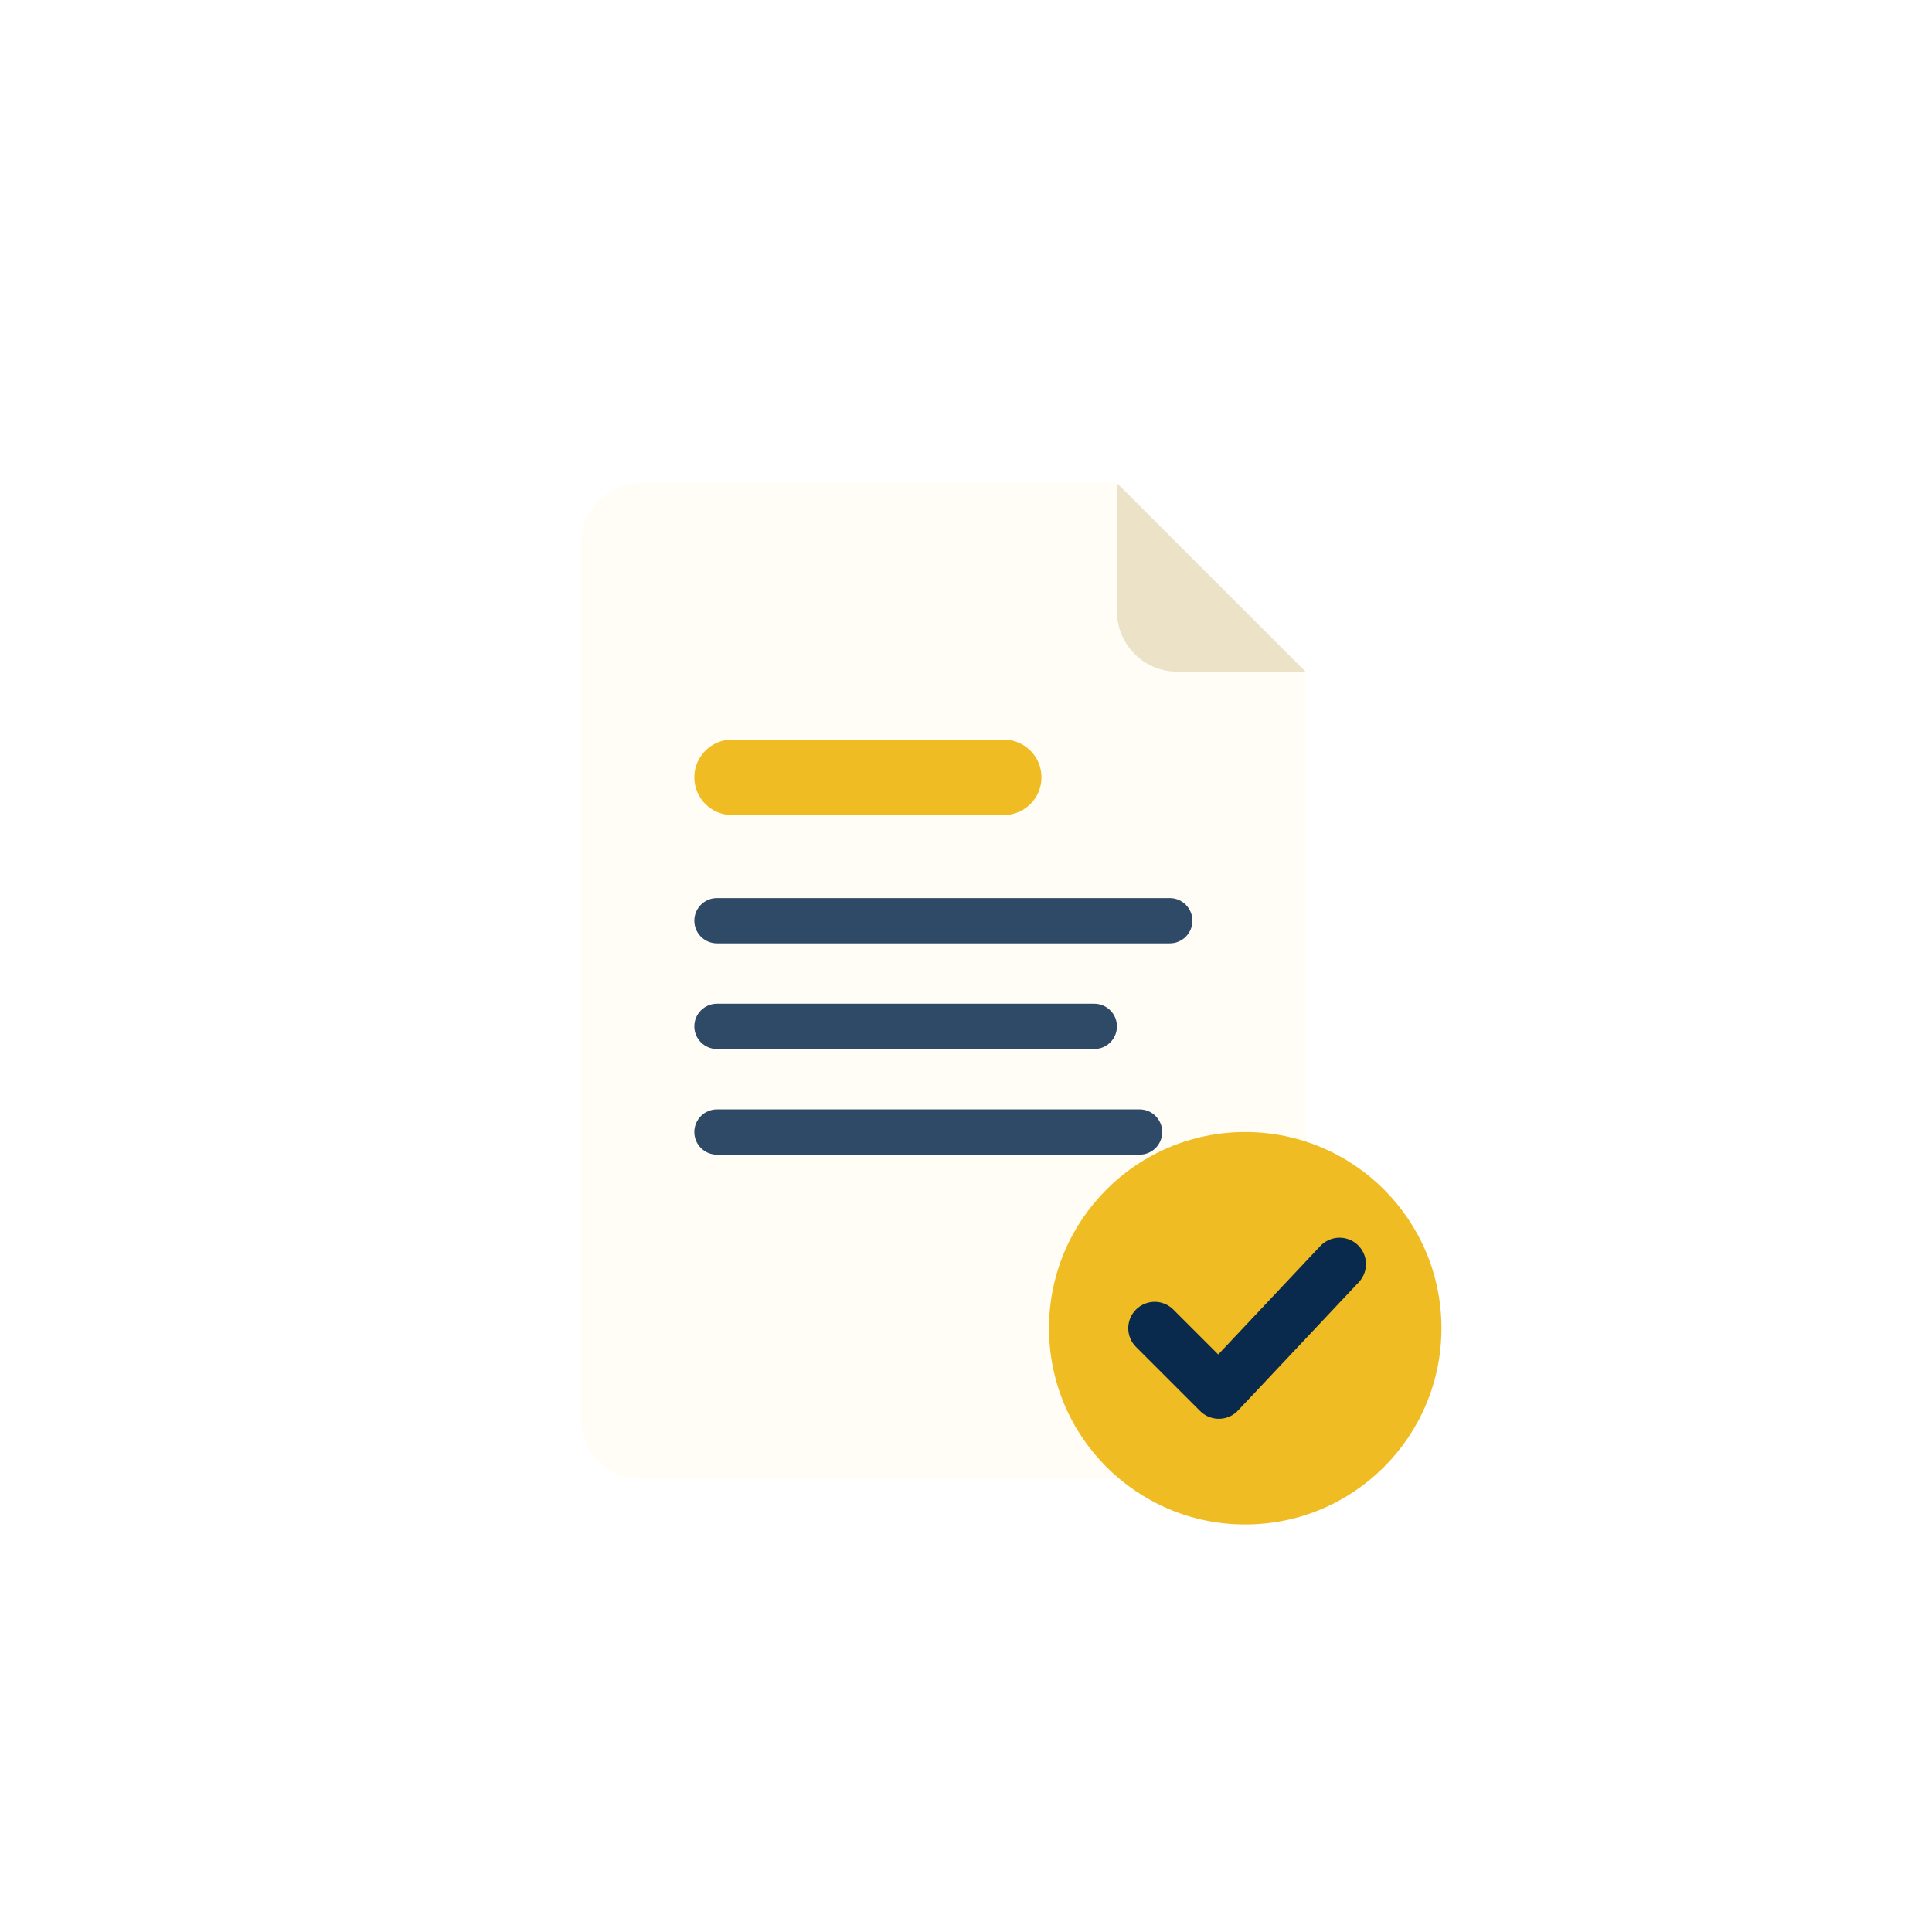
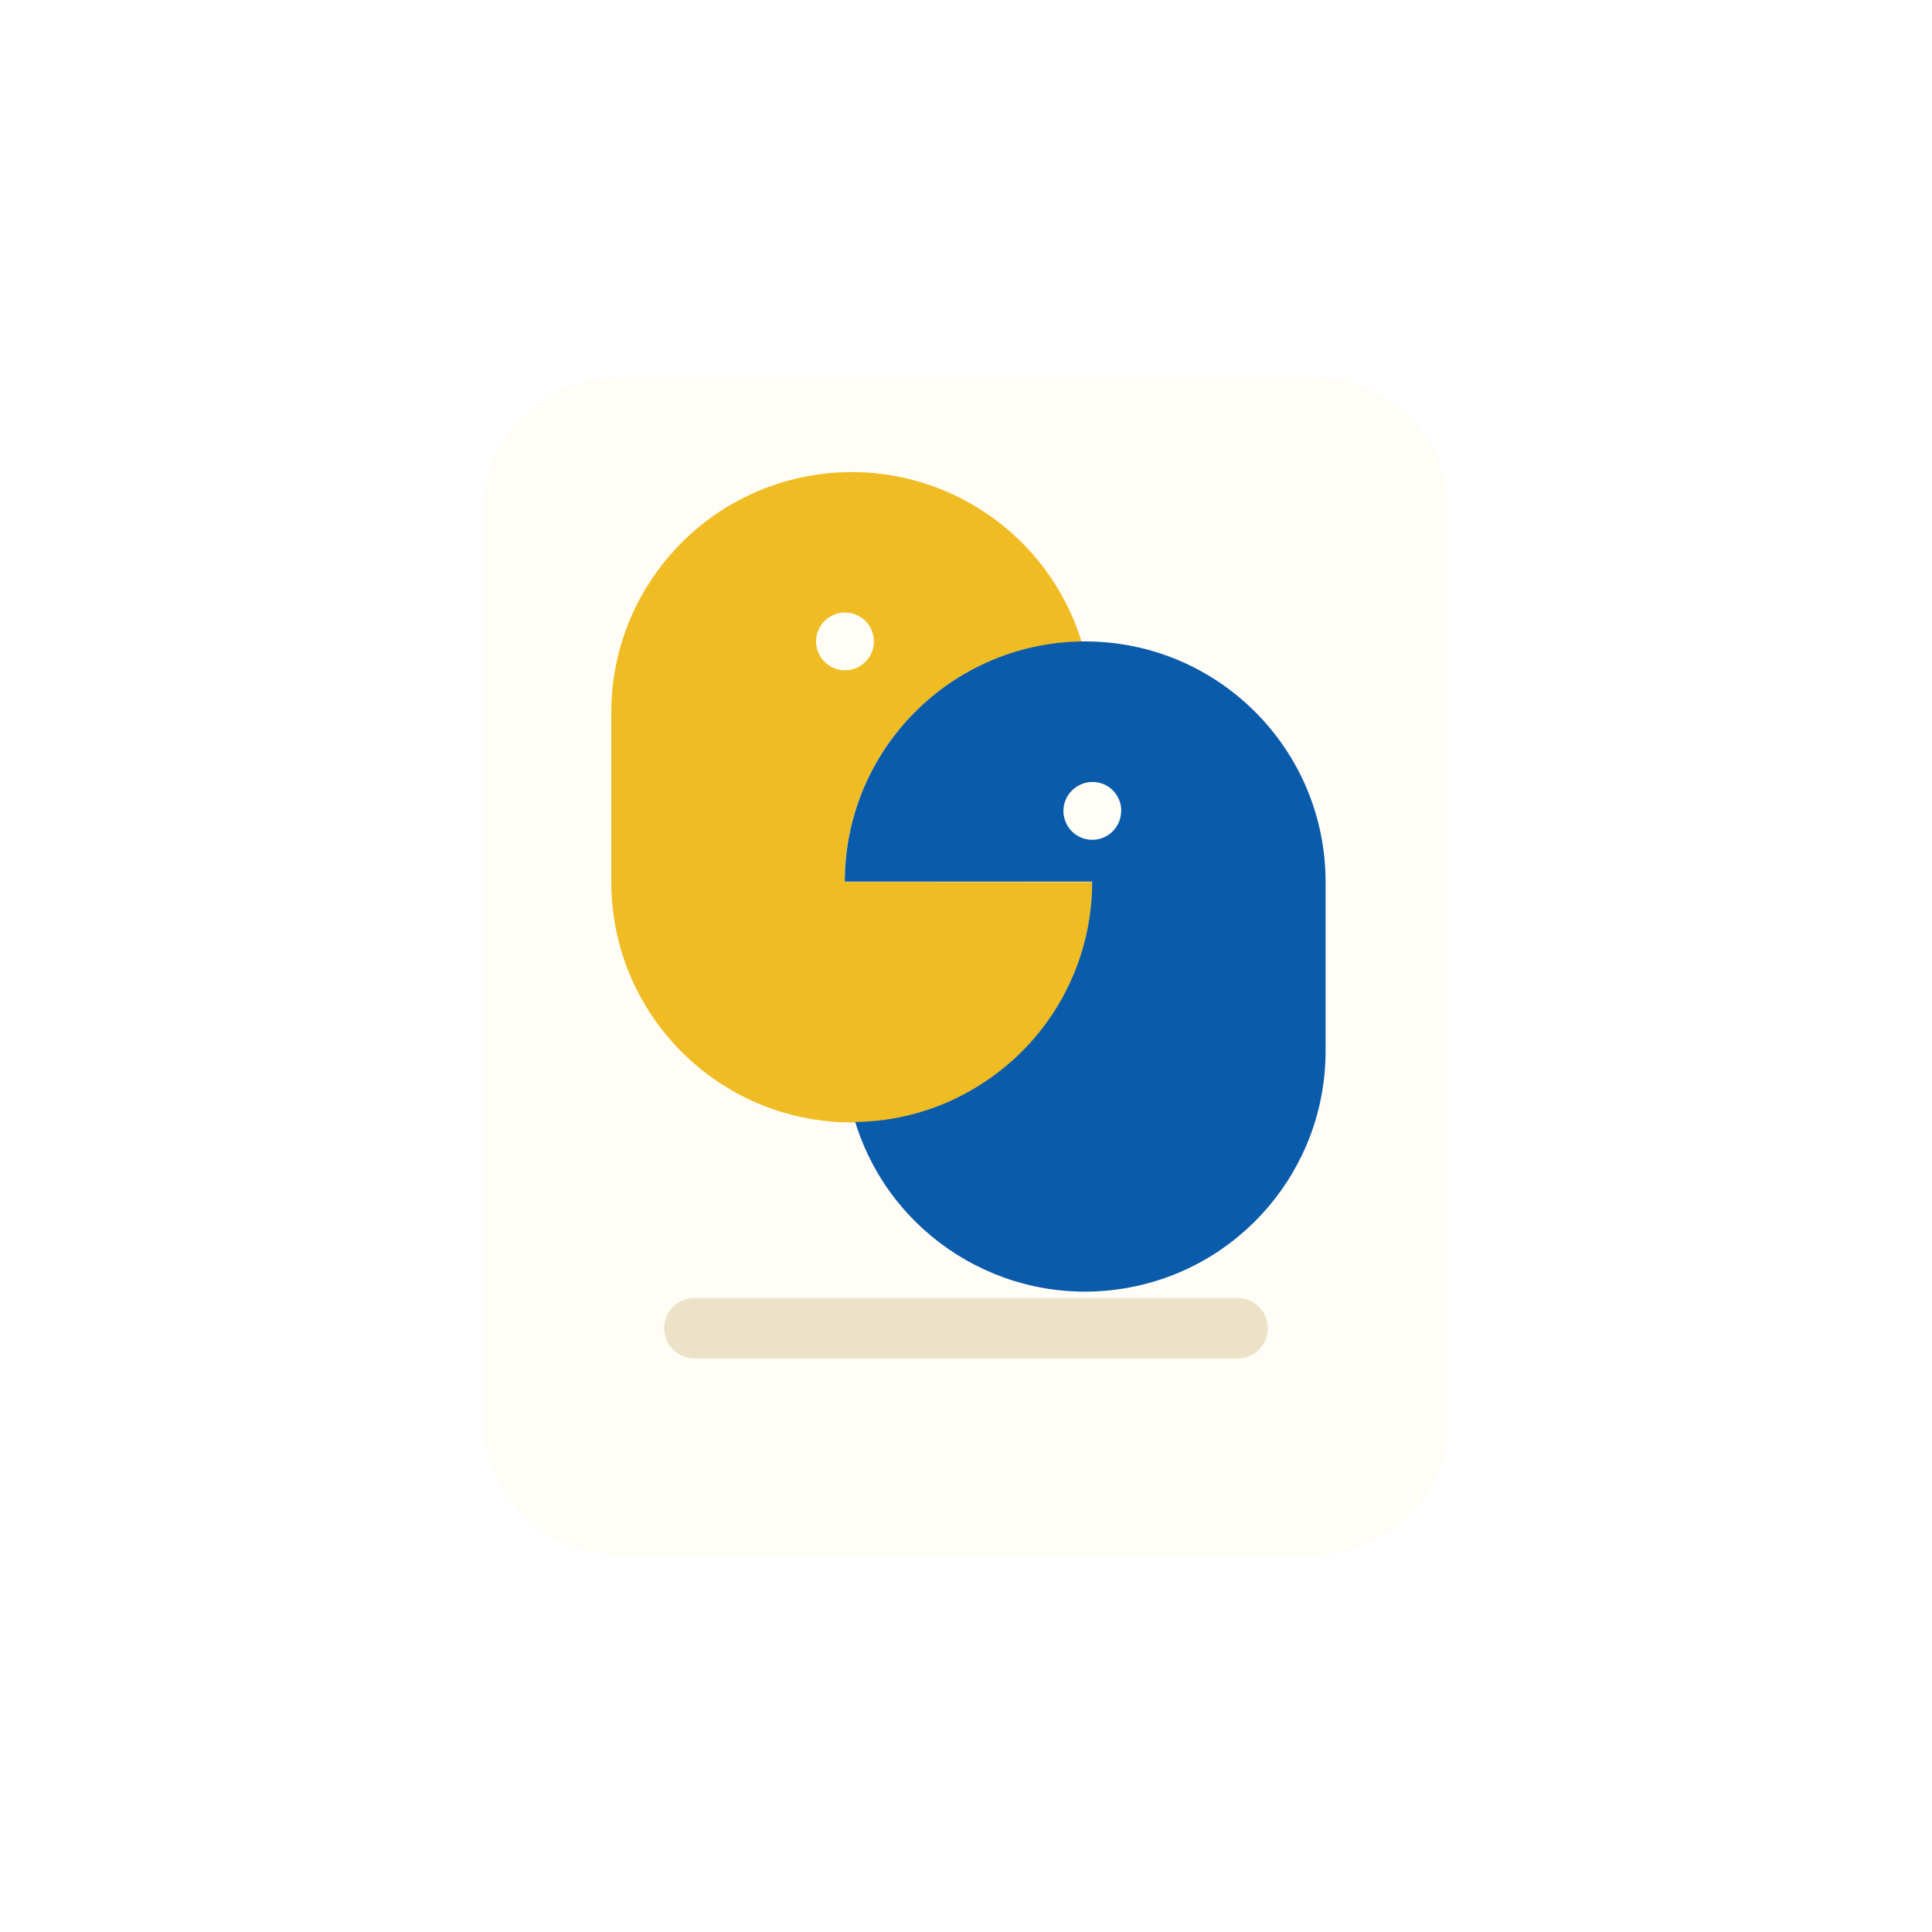
<svg xmlns="http://www.w3.org/2000/svg" viewBox="0 0 512 512">
-   <g>
-     <path d="M170 128h126l50 50v198a16 16 0 0 1-16 16H170a16 16 0 0 1-16-16V144a16 16 0 0 1 16-16z" fill="#fffdf6" />
-     <path d="M296 128v34a16 16 0 0 0 16 16h34z" fill="#ebe2c8" />
-     <rect x="184" y="196" width="92" height="20" rx="10" fill="#f0bc23" />
-     <rect x="184" y="238" width="132" height="12" rx="6" fill="#0a2a4d" opacity=".85" />
-     <rect x="184" y="266" width="112" height="12" rx="6" fill="#0a2a4d" opacity=".85" />
-     <rect x="184" y="294" width="124" height="12" rx="6" fill="#0a2a4d" opacity=".85" />
-     <circle cx="330" cy="352" r="52" fill="#f0bc23" />
-     <path d="M306 352l17 17 32-34" fill="none" stroke="#0a2a4d" stroke-width="14" stroke-linecap="round" stroke-linejoin="round" />
+   <rect x="128" y="100" width="256" height="312" rx="36" fill="#fffdf6" />
+   <g transform="translate(256 236) scale(.95) translate(-138 -140)">
+     <path fill="#f0bc23" d="M104.17,137.59a67,67,0,0,1,66.06-67A67.08,67.08,0,0,0,39.05,90.28v47.31a67.09,67.09,0,0,0,67.08,67.09,8,8,0,0,0,1,0,66.27,66.27,0,0,0,31.58-8.4,67.85,67.85,0,0,0,15-11.33,66.83,66.83,0,0,0,19.52-47.32Zm-8-66.35a4.47,4.47,0,0,1,0-.73,8.07,8.07,0,1,1,16.14,0v.29a8.07,8.07,0,0,1-16.1.44Z" />
+     <path fill="#0a5baa" d="M171.25,70.51a8.7,8.7,0,0,0-1,0,67.07,67.07,0,0,0-66.06,67h69a66.83,66.83,0,0,1-19.52,47.32,67.85,67.85,0,0,1-15,11.33,66.27,66.27,0,0,1-31.58,8.4,67.1,67.1,0,0,0,131.22-19.73V137.59A67.1,67.1,0,0,0,171.25,70.51Zm10,48a8.07,8.07,0,0,1-8,7.34,9.43,9.43,0,0,1-1.06-.07,8,8,0,0,1-6.36-4.83,7.67,7.67,0,0,1-.65-2.87v-.3a8,8,0,0,1,2.87-6.14,8.57,8.57,0,0,1,2.14-1.3,7.82,7.82,0,0,1,3.06-.62,8,8,0,0,1,8.06,8.06A5.86,5.86,0,0,1,181.21,118.55Z" />
  </g>
+   <rect x="176" y="344" width="160" height="16" rx="8" fill="#ebe2c8" />
</svg>
